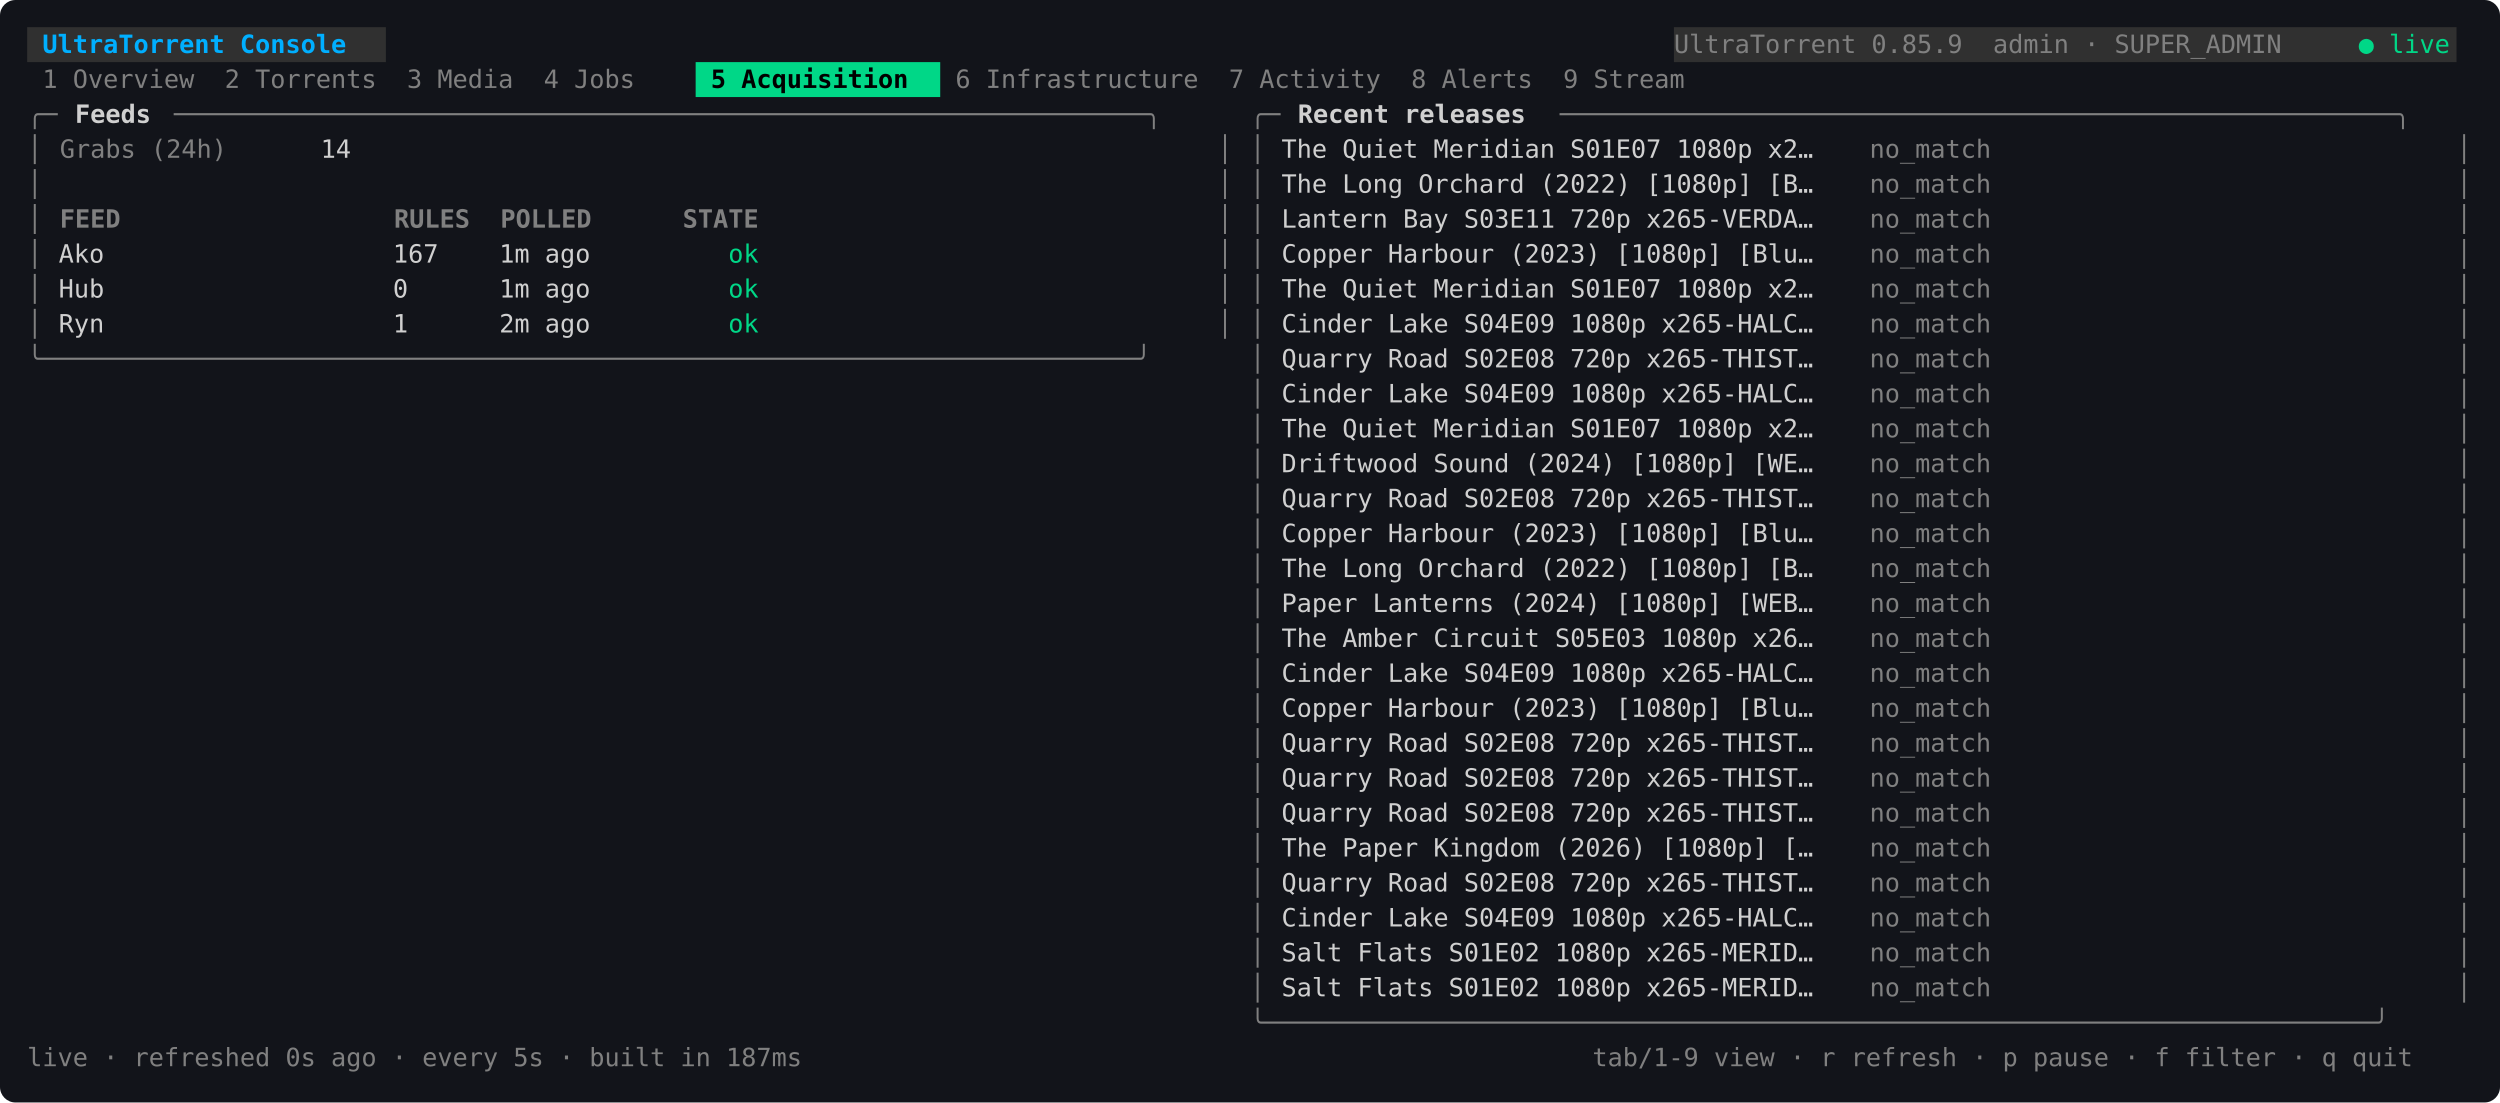
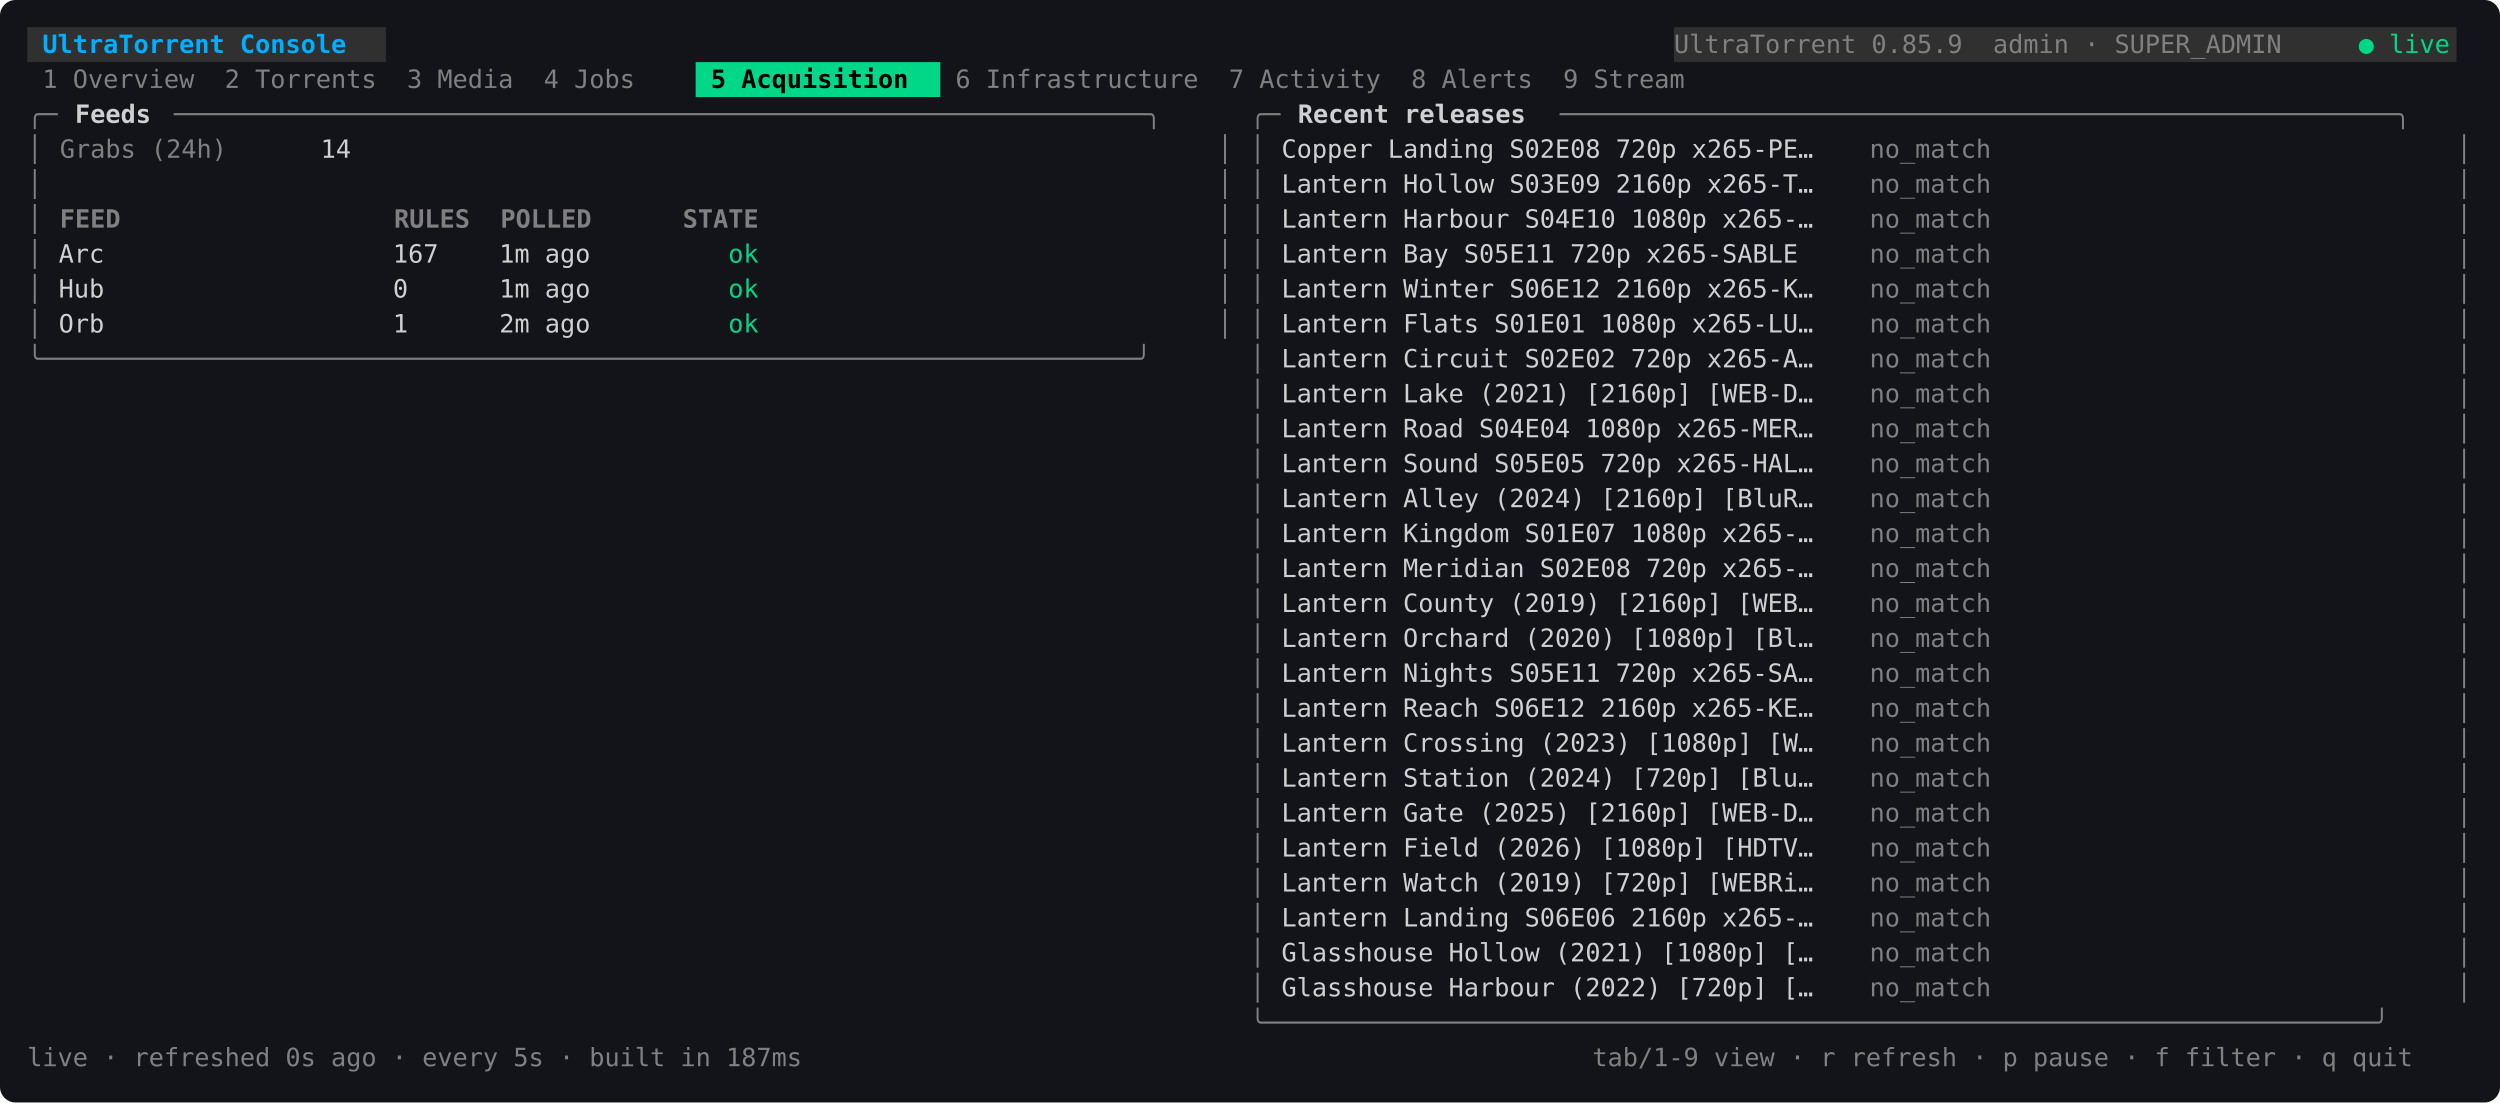
<svg xmlns="http://www.w3.org/2000/svg" viewBox="0 0 1288 568" width="1288" height="568" font-family="ui-monospace,SFMono-Regular,Menlo,Consolas,&quot;DejaVu Sans Mono&quot;,monospace" font-size="13">
  <rect width="100%" height="100%" rx="8" fill="#12141a" />
  <rect x="14.0" y="14.0" width="184.8" height="18.0" fill="#303030" />
  <rect x="862.4" y="14.0" width="403.2" height="18.0" fill="#303030" />
  <rect x="358.4" y="32.0" width="126.0" height="18.0" fill="#00d787" />
  <text x="14.0" y="27.3" fill="#00afff" xml:space="preserve" font-weight="700"> UltraTorrent Console</text>
  <text x="862.4" y="27.3" fill="#808080" xml:space="preserve">UltraTorrent 0.85.9  admin · SUPER_ADMIN</text>
  <text x="1215.2" y="27.3" fill="#00d787" xml:space="preserve">● live</text>
  <text x="14.0" y="45.3" fill="#808080" xml:space="preserve"> 1 Overview  2 Torrents  3 Media  4 Jobs</text>
  <text x="358.4" y="45.3" fill="#000000" xml:space="preserve" font-weight="700"> 5 Acquisition</text>
  <text x="484.4" y="45.3" fill="#808080" xml:space="preserve"> 6 Infrastructure  7 Activity  8 Alerts  9 Stream</text>
  <text x="14.0" y="63.3" fill="#808080" xml:space="preserve">╭─</text>
  <text x="30.8" y="63.3" fill="#d0d0d0" xml:space="preserve" font-weight="700"> Feeds</text>
  <text x="89.6" y="63.3" fill="#808080" xml:space="preserve">────────────────────────────────────────────────────────────────╮</text>
  <text x="644.0" y="63.3" fill="#808080" xml:space="preserve">╭─</text>
  <text x="660.8" y="63.3" fill="#d0d0d0" xml:space="preserve" font-weight="700"> Recent releases</text>
  <text x="803.6" y="63.3" fill="#808080" xml:space="preserve">───────────────────────────────────────────────────────╮</text>
  <text x="14.0" y="81.3" fill="#808080" xml:space="preserve">│</text>
  <text x="30.8" y="81.3" fill="#808080" xml:space="preserve">Grabs (24h)</text>
  <text x="165.2" y="81.3" fill="#d0d0d0" xml:space="preserve">14</text>
  <text x="627.2" y="81.3" fill="#808080" xml:space="preserve">│</text>
  <text x="644.0" y="81.3" fill="#808080" xml:space="preserve">│</text>
-   <text x="652.4" y="81.3" fill="#d0d0d0" xml:space="preserve"> The Quiet Meridian S01E07 1080p x2…</text>
+   <text x="652.4" y="81.3" fill="#d0d0d0" xml:space="preserve"> Copper Landing S02E08 720p x265-PE…</text>
  <text x="963.2" y="81.3" fill="#808080" xml:space="preserve">no_match</text>
  <text x="1265.6" y="81.3" fill="#808080" xml:space="preserve">│</text>
  <text x="14.0" y="99.3" fill="#808080" xml:space="preserve">│</text>
  <text x="627.2" y="99.3" fill="#808080" xml:space="preserve">│</text>
  <text x="644.0" y="99.3" fill="#808080" xml:space="preserve">│</text>
-   <text x="652.4" y="99.3" fill="#d0d0d0" xml:space="preserve"> The Long Orchard (2022) [1080p] [B…</text>
+   <text x="652.4" y="99.3" fill="#d0d0d0" xml:space="preserve"> Lantern Hollow S03E09 2160p x265-T…</text>
  <text x="963.2" y="99.3" fill="#808080" xml:space="preserve">no_match</text>
  <text x="1265.6" y="99.3" fill="#808080" xml:space="preserve">│</text>
  <text x="14.0" y="117.3" fill="#808080" xml:space="preserve">│</text>
  <text x="30.8" y="117.3" fill="#808080" xml:space="preserve" font-weight="700">FEED                  RULES  POLLED      STATE</text>
  <text x="627.2" y="117.3" fill="#808080" xml:space="preserve">│</text>
  <text x="644.0" y="117.3" fill="#808080" xml:space="preserve">│</text>
-   <text x="652.4" y="117.3" fill="#d0d0d0" xml:space="preserve"> Lantern Bay S03E11 720p x265-VERDA…</text>
+   <text x="652.4" y="117.3" fill="#d0d0d0" xml:space="preserve"> Lantern Harbour S04E10 1080p x265-…</text>
  <text x="963.2" y="117.3" fill="#808080" xml:space="preserve">no_match</text>
  <text x="1265.6" y="117.3" fill="#808080" xml:space="preserve">│</text>
  <text x="14.0" y="135.3" fill="#808080" xml:space="preserve">│</text>
-   <text x="22.4" y="135.3" fill="#d0d0d0" xml:space="preserve"> Ako                   167    1m ago</text>
+   <text x="22.4" y="135.3" fill="#d0d0d0" xml:space="preserve"> Arc                   167    1m ago</text>
  <text x="375.2" y="135.3" fill="#00d787" xml:space="preserve">ok</text>
  <text x="627.2" y="135.3" fill="#808080" xml:space="preserve">│</text>
  <text x="644.0" y="135.3" fill="#808080" xml:space="preserve">│</text>
-   <text x="652.4" y="135.3" fill="#d0d0d0" xml:space="preserve"> Copper Harbour (2023) [1080p] [Blu…</text>
+   <text x="652.4" y="135.3" fill="#d0d0d0" xml:space="preserve"> Lantern Bay S05E11 720p x265-SABLE</text>
  <text x="963.2" y="135.3" fill="#808080" xml:space="preserve">no_match</text>
  <text x="1265.6" y="135.3" fill="#808080" xml:space="preserve">│</text>
  <text x="14.0" y="153.3" fill="#808080" xml:space="preserve">│</text>
  <text x="22.4" y="153.3" fill="#d0d0d0" xml:space="preserve"> Hub                   0      1m ago</text>
  <text x="375.2" y="153.3" fill="#00d787" xml:space="preserve">ok</text>
  <text x="627.2" y="153.3" fill="#808080" xml:space="preserve">│</text>
  <text x="644.0" y="153.3" fill="#808080" xml:space="preserve">│</text>
-   <text x="652.4" y="153.3" fill="#d0d0d0" xml:space="preserve"> The Quiet Meridian S01E07 1080p x2…</text>
+   <text x="652.4" y="153.3" fill="#d0d0d0" xml:space="preserve"> Lantern Winter S06E12 2160p x265-K…</text>
  <text x="963.2" y="153.3" fill="#808080" xml:space="preserve">no_match</text>
  <text x="1265.6" y="153.3" fill="#808080" xml:space="preserve">│</text>
  <text x="14.0" y="171.3" fill="#808080" xml:space="preserve">│</text>
-   <text x="22.4" y="171.3" fill="#d0d0d0" xml:space="preserve"> Ryn                   1      2m ago</text>
+   <text x="22.4" y="171.3" fill="#d0d0d0" xml:space="preserve"> Orb                   1      2m ago</text>
  <text x="375.2" y="171.3" fill="#00d787" xml:space="preserve">ok</text>
  <text x="627.2" y="171.3" fill="#808080" xml:space="preserve">│</text>
  <text x="644.0" y="171.3" fill="#808080" xml:space="preserve">│</text>
-   <text x="652.4" y="171.3" fill="#d0d0d0" xml:space="preserve"> Cinder Lake S04E09 1080p x265-HALC…</text>
+   <text x="652.4" y="171.3" fill="#d0d0d0" xml:space="preserve"> Lantern Flats S01E01 1080p x265-LU…</text>
  <text x="963.2" y="171.3" fill="#808080" xml:space="preserve">no_match</text>
  <text x="1265.6" y="171.3" fill="#808080" xml:space="preserve">│</text>
  <text x="14.0" y="189.3" fill="#808080" xml:space="preserve">╰────────────────────────────────────────────────────────────────────────╯</text>
  <text x="644.0" y="189.3" fill="#808080" xml:space="preserve">│</text>
-   <text x="652.4" y="189.3" fill="#d0d0d0" xml:space="preserve"> Quarry Road S02E08 720p x265-THIST…</text>
+   <text x="652.4" y="189.3" fill="#d0d0d0" xml:space="preserve"> Lantern Circuit S02E02 720p x265-A…</text>
  <text x="963.2" y="189.3" fill="#808080" xml:space="preserve">no_match</text>
  <text x="1265.6" y="189.3" fill="#808080" xml:space="preserve">│</text>
  <text x="644.0" y="207.3" fill="#808080" xml:space="preserve">│</text>
-   <text x="652.4" y="207.3" fill="#d0d0d0" xml:space="preserve"> Cinder Lake S04E09 1080p x265-HALC…</text>
+   <text x="652.4" y="207.3" fill="#d0d0d0" xml:space="preserve"> Lantern Lake (2021) [2160p] [WEB-D…</text>
  <text x="963.2" y="207.3" fill="#808080" xml:space="preserve">no_match</text>
  <text x="1265.6" y="207.3" fill="#808080" xml:space="preserve">│</text>
  <text x="644.0" y="225.3" fill="#808080" xml:space="preserve">│</text>
-   <text x="652.4" y="225.3" fill="#d0d0d0" xml:space="preserve"> The Quiet Meridian S01E07 1080p x2…</text>
+   <text x="652.4" y="225.3" fill="#d0d0d0" xml:space="preserve"> Lantern Road S04E04 1080p x265-MER…</text>
  <text x="963.2" y="225.3" fill="#808080" xml:space="preserve">no_match</text>
  <text x="1265.6" y="225.3" fill="#808080" xml:space="preserve">│</text>
  <text x="644.0" y="243.3" fill="#808080" xml:space="preserve">│</text>
-   <text x="652.4" y="243.3" fill="#d0d0d0" xml:space="preserve"> Driftwood Sound (2024) [1080p] [WE…</text>
+   <text x="652.4" y="243.3" fill="#d0d0d0" xml:space="preserve"> Lantern Sound S05E05 720p x265-HAL…</text>
  <text x="963.2" y="243.3" fill="#808080" xml:space="preserve">no_match</text>
  <text x="1265.6" y="243.3" fill="#808080" xml:space="preserve">│</text>
  <text x="644.0" y="261.3" fill="#808080" xml:space="preserve">│</text>
-   <text x="652.4" y="261.3" fill="#d0d0d0" xml:space="preserve"> Quarry Road S02E08 720p x265-THIST…</text>
+   <text x="652.4" y="261.3" fill="#d0d0d0" xml:space="preserve"> Lantern Alley (2024) [2160p] [BluR…</text>
  <text x="963.2" y="261.3" fill="#808080" xml:space="preserve">no_match</text>
  <text x="1265.6" y="261.3" fill="#808080" xml:space="preserve">│</text>
  <text x="644.0" y="279.3" fill="#808080" xml:space="preserve">│</text>
-   <text x="652.4" y="279.3" fill="#d0d0d0" xml:space="preserve"> Copper Harbour (2023) [1080p] [Blu…</text>
+   <text x="652.4" y="279.3" fill="#d0d0d0" xml:space="preserve"> Lantern Kingdom S01E07 1080p x265-…</text>
  <text x="963.2" y="279.3" fill="#808080" xml:space="preserve">no_match</text>
  <text x="1265.6" y="279.3" fill="#808080" xml:space="preserve">│</text>
  <text x="644.0" y="297.3" fill="#808080" xml:space="preserve">│</text>
-   <text x="652.4" y="297.3" fill="#d0d0d0" xml:space="preserve"> The Long Orchard (2022) [1080p] [B…</text>
+   <text x="652.4" y="297.3" fill="#d0d0d0" xml:space="preserve"> Lantern Meridian S02E08 720p x265-…</text>
  <text x="963.2" y="297.3" fill="#808080" xml:space="preserve">no_match</text>
  <text x="1265.6" y="297.3" fill="#808080" xml:space="preserve">│</text>
  <text x="644.0" y="315.3" fill="#808080" xml:space="preserve">│</text>
-   <text x="652.4" y="315.3" fill="#d0d0d0" xml:space="preserve"> Paper Lanterns (2024) [1080p] [WEB…</text>
+   <text x="652.4" y="315.3" fill="#d0d0d0" xml:space="preserve"> Lantern County (2019) [2160p] [WEB…</text>
  <text x="963.2" y="315.3" fill="#808080" xml:space="preserve">no_match</text>
  <text x="1265.6" y="315.3" fill="#808080" xml:space="preserve">│</text>
  <text x="644.0" y="333.3" fill="#808080" xml:space="preserve">│</text>
-   <text x="652.4" y="333.3" fill="#d0d0d0" xml:space="preserve"> The Amber Circuit S05E03 1080p x26…</text>
+   <text x="652.4" y="333.3" fill="#d0d0d0" xml:space="preserve"> Lantern Orchard (2020) [1080p] [Bl…</text>
  <text x="963.2" y="333.3" fill="#808080" xml:space="preserve">no_match</text>
  <text x="1265.6" y="333.3" fill="#808080" xml:space="preserve">│</text>
  <text x="644.0" y="351.3" fill="#808080" xml:space="preserve">│</text>
-   <text x="652.4" y="351.3" fill="#d0d0d0" xml:space="preserve"> Cinder Lake S04E09 1080p x265-HALC…</text>
+   <text x="652.4" y="351.3" fill="#d0d0d0" xml:space="preserve"> Lantern Nights S05E11 720p x265-SA…</text>
  <text x="963.2" y="351.3" fill="#808080" xml:space="preserve">no_match</text>
  <text x="1265.6" y="351.3" fill="#808080" xml:space="preserve">│</text>
  <text x="644.0" y="369.3" fill="#808080" xml:space="preserve">│</text>
-   <text x="652.4" y="369.3" fill="#d0d0d0" xml:space="preserve"> Copper Harbour (2023) [1080p] [Blu…</text>
+   <text x="652.4" y="369.3" fill="#d0d0d0" xml:space="preserve"> Lantern Reach S06E12 2160p x265-KE…</text>
  <text x="963.2" y="369.3" fill="#808080" xml:space="preserve">no_match</text>
  <text x="1265.6" y="369.3" fill="#808080" xml:space="preserve">│</text>
  <text x="644.0" y="387.3" fill="#808080" xml:space="preserve">│</text>
-   <text x="652.4" y="387.3" fill="#d0d0d0" xml:space="preserve"> Quarry Road S02E08 720p x265-THIST…</text>
+   <text x="652.4" y="387.3" fill="#d0d0d0" xml:space="preserve"> Lantern Crossing (2023) [1080p] [W…</text>
  <text x="963.2" y="387.3" fill="#808080" xml:space="preserve">no_match</text>
  <text x="1265.6" y="387.3" fill="#808080" xml:space="preserve">│</text>
  <text x="644.0" y="405.3" fill="#808080" xml:space="preserve">│</text>
-   <text x="652.4" y="405.3" fill="#d0d0d0" xml:space="preserve"> Quarry Road S02E08 720p x265-THIST…</text>
+   <text x="652.4" y="405.3" fill="#d0d0d0" xml:space="preserve"> Lantern Station (2024) [720p] [Blu…</text>
  <text x="963.2" y="405.3" fill="#808080" xml:space="preserve">no_match</text>
  <text x="1265.6" y="405.3" fill="#808080" xml:space="preserve">│</text>
  <text x="644.0" y="423.3" fill="#808080" xml:space="preserve">│</text>
-   <text x="652.4" y="423.3" fill="#d0d0d0" xml:space="preserve"> Quarry Road S02E08 720p x265-THIST…</text>
+   <text x="652.4" y="423.3" fill="#d0d0d0" xml:space="preserve"> Lantern Gate (2025) [2160p] [WEB-D…</text>
  <text x="963.2" y="423.3" fill="#808080" xml:space="preserve">no_match</text>
  <text x="1265.6" y="423.3" fill="#808080" xml:space="preserve">│</text>
  <text x="644.0" y="441.3" fill="#808080" xml:space="preserve">│</text>
-   <text x="652.4" y="441.3" fill="#d0d0d0" xml:space="preserve"> The Paper Kingdom (2026) [1080p] […</text>
+   <text x="652.4" y="441.3" fill="#d0d0d0" xml:space="preserve"> Lantern Field (2026) [1080p] [HDTV…</text>
  <text x="963.2" y="441.3" fill="#808080" xml:space="preserve">no_match</text>
  <text x="1265.6" y="441.3" fill="#808080" xml:space="preserve">│</text>
  <text x="644.0" y="459.3" fill="#808080" xml:space="preserve">│</text>
-   <text x="652.4" y="459.3" fill="#d0d0d0" xml:space="preserve"> Quarry Road S02E08 720p x265-THIST…</text>
+   <text x="652.4" y="459.3" fill="#d0d0d0" xml:space="preserve"> Lantern Watch (2019) [720p] [WEBRi…</text>
  <text x="963.2" y="459.3" fill="#808080" xml:space="preserve">no_match</text>
  <text x="1265.6" y="459.3" fill="#808080" xml:space="preserve">│</text>
  <text x="644.0" y="477.3" fill="#808080" xml:space="preserve">│</text>
-   <text x="652.4" y="477.3" fill="#d0d0d0" xml:space="preserve"> Cinder Lake S04E09 1080p x265-HALC…</text>
+   <text x="652.4" y="477.3" fill="#d0d0d0" xml:space="preserve"> Lantern Landing S06E06 2160p x265-…</text>
  <text x="963.2" y="477.3" fill="#808080" xml:space="preserve">no_match</text>
  <text x="1265.6" y="477.3" fill="#808080" xml:space="preserve">│</text>
  <text x="644.0" y="495.3" fill="#808080" xml:space="preserve">│</text>
-   <text x="652.4" y="495.3" fill="#d0d0d0" xml:space="preserve"> Salt Flats S01E02 1080p x265-MERID…</text>
+   <text x="652.4" y="495.3" fill="#d0d0d0" xml:space="preserve"> Glasshouse Hollow (2021) [1080p] […</text>
  <text x="963.2" y="495.3" fill="#808080" xml:space="preserve">no_match</text>
  <text x="1265.6" y="495.3" fill="#808080" xml:space="preserve">│</text>
  <text x="644.0" y="513.3" fill="#808080" xml:space="preserve">│</text>
-   <text x="652.4" y="513.3" fill="#d0d0d0" xml:space="preserve"> Salt Flats S01E02 1080p x265-MERID…</text>
+   <text x="652.4" y="513.3" fill="#d0d0d0" xml:space="preserve"> Glasshouse Harbour (2022) [720p] […</text>
  <text x="963.2" y="513.3" fill="#808080" xml:space="preserve">no_match</text>
  <text x="1265.6" y="513.3" fill="#808080" xml:space="preserve">│</text>
  <text x="644.0" y="531.3" fill="#808080" xml:space="preserve">╰─────────────────────────────────────────────────────────────────────────╯</text>
  <text x="14.0" y="549.3" fill="#808080" xml:space="preserve">live · refreshed 0s ago · every 5s · built in 187ms</text>
  <text x="820.4" y="549.3" fill="#808080" xml:space="preserve">tab/1-9 view · r refresh · p pause · f filter · q quit</text>
</svg>
